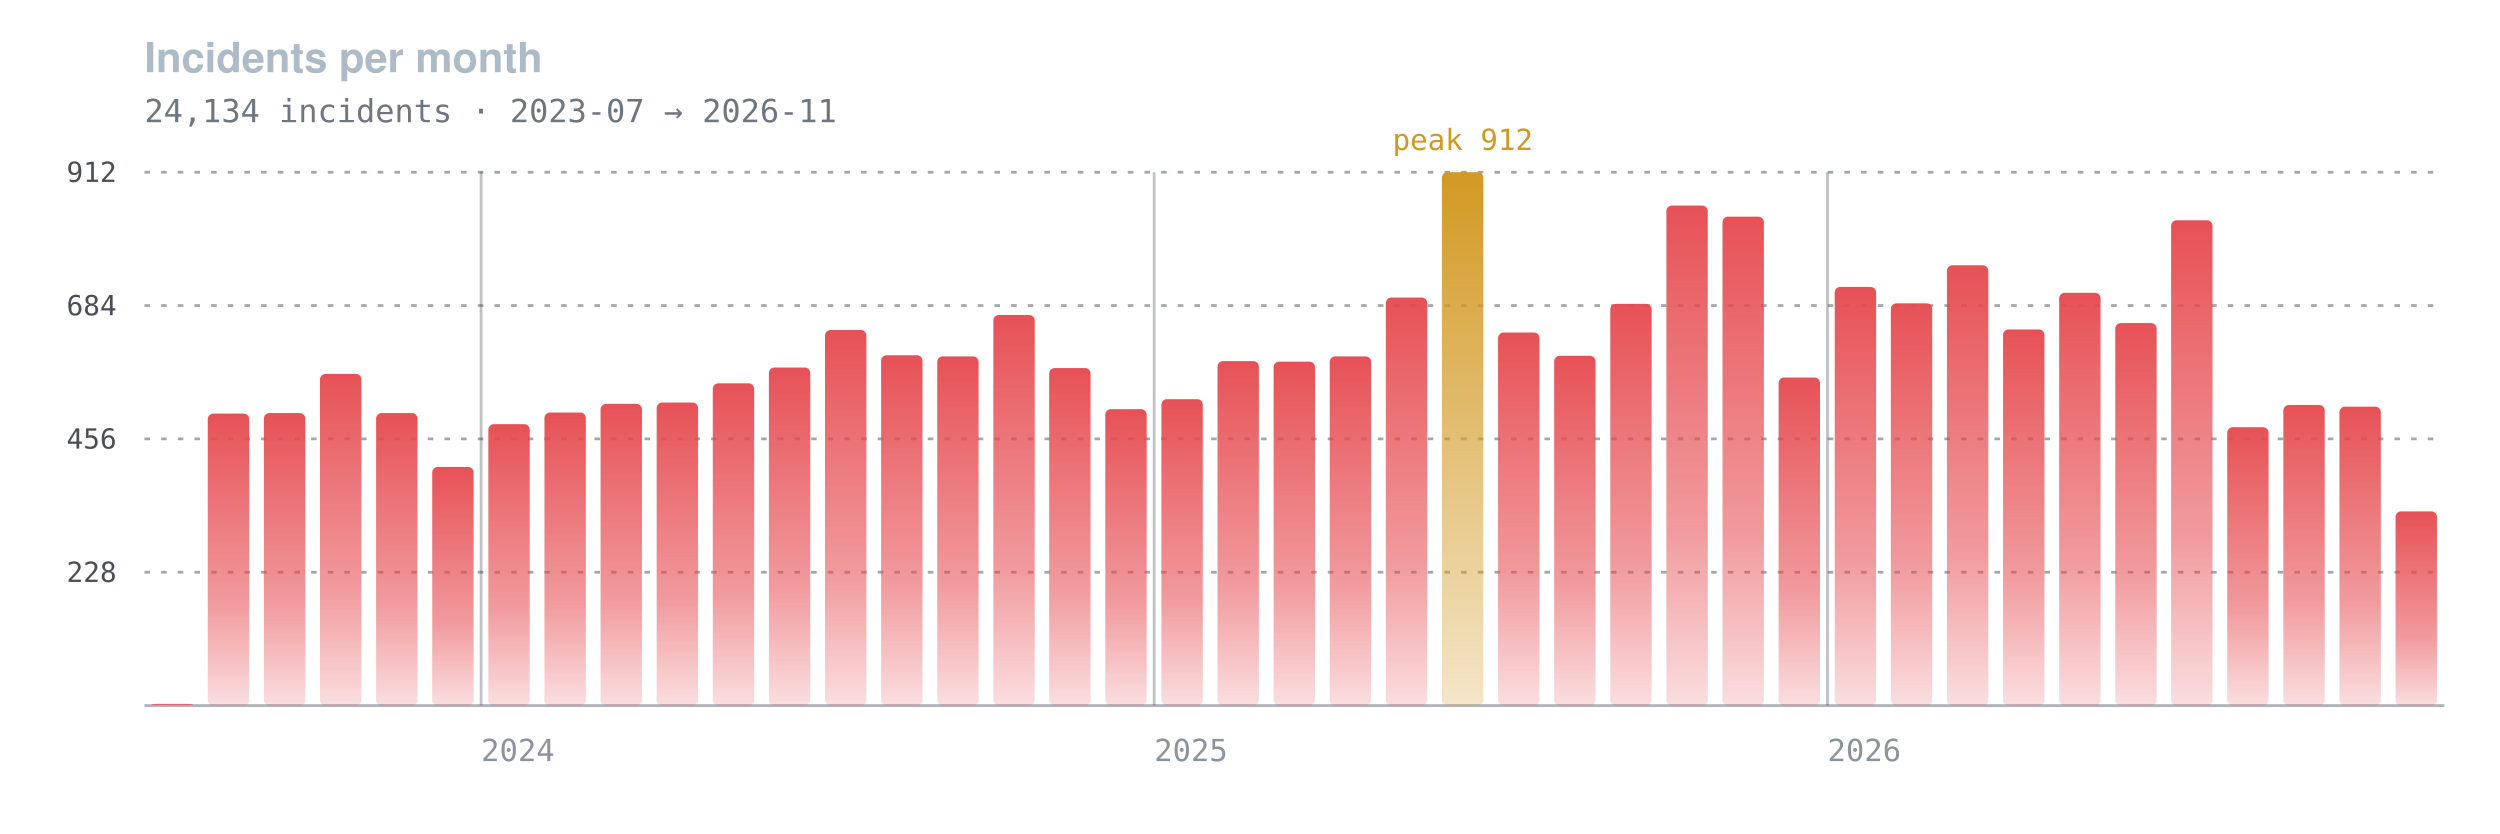
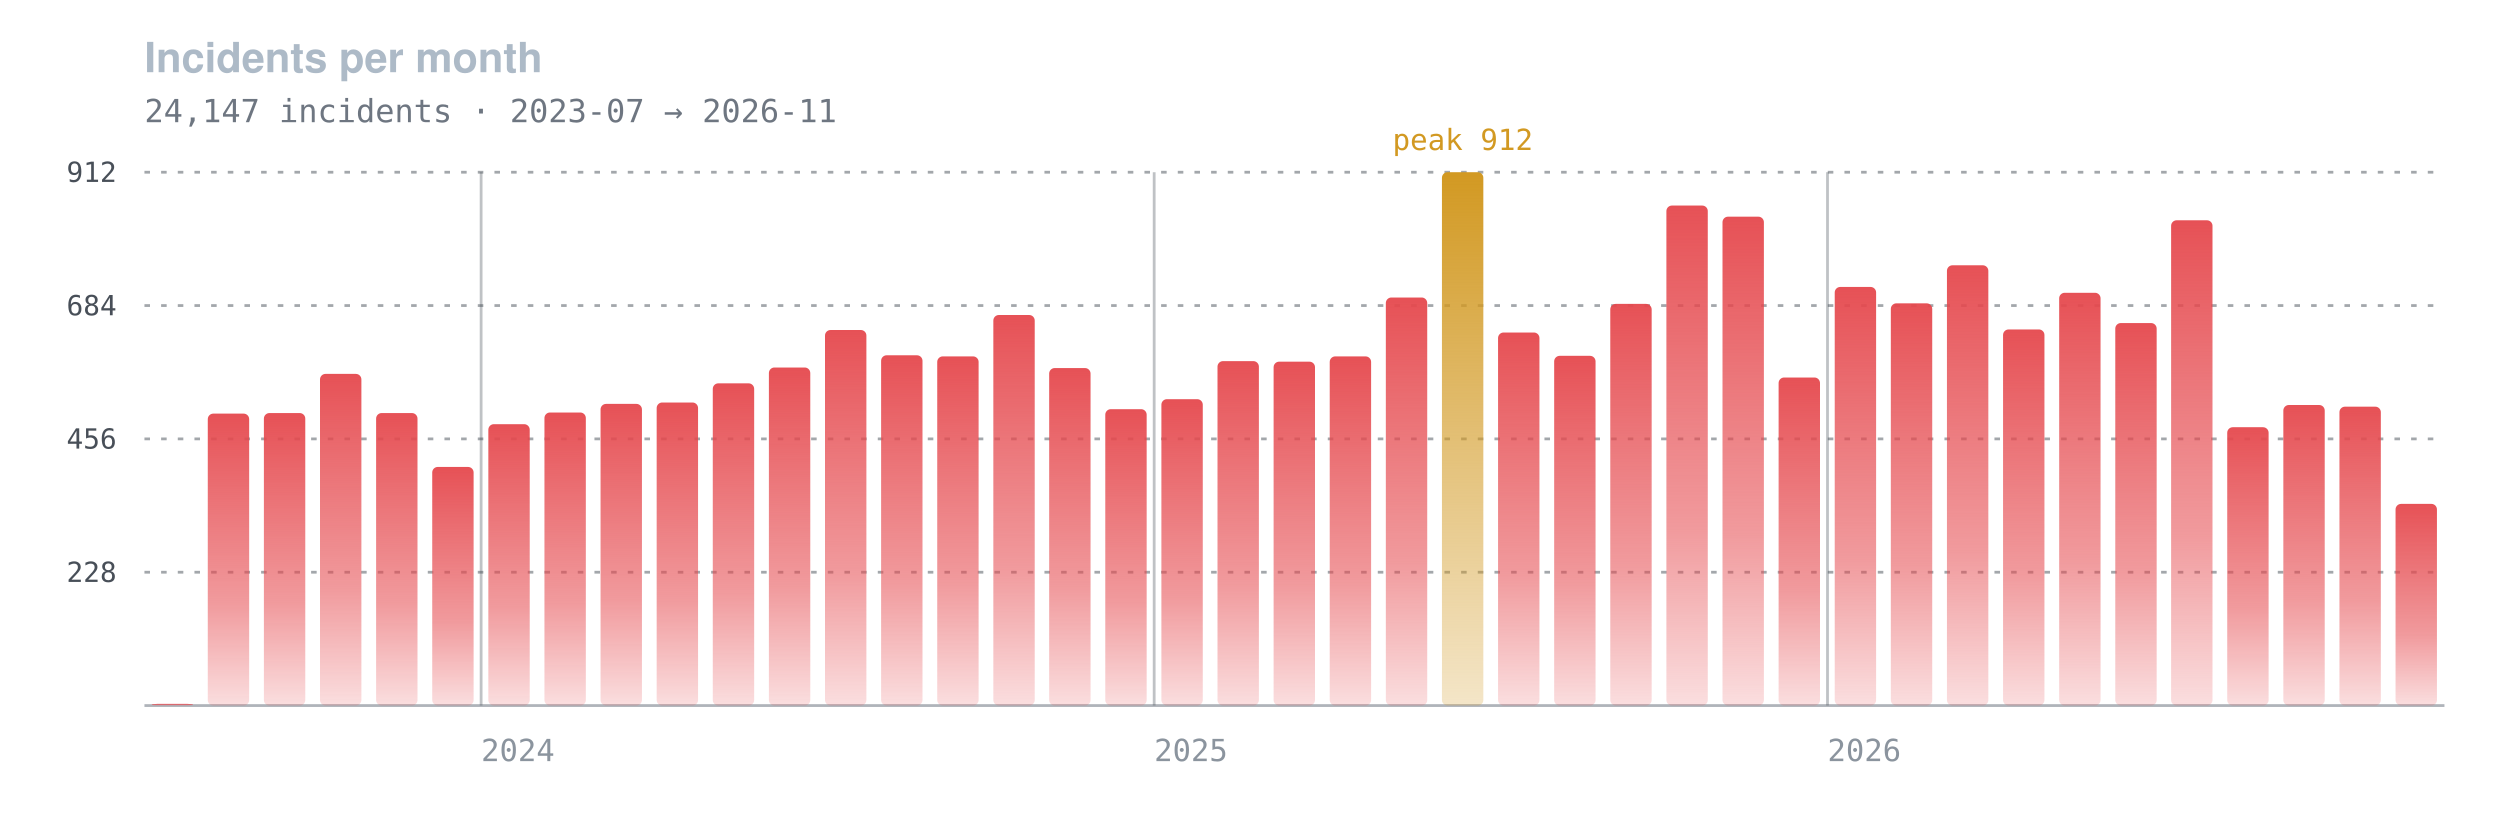
<svg xmlns="http://www.w3.org/2000/svg" viewBox="0 0 900 300" width="900" height="300" role="img">
  <defs>
    <linearGradient id="bg" x1="0" y1="0" x2="0" y2="1">
      <stop offset="0%" stop-color="#e5484d" stop-opacity="0.95" />
      <stop offset="65%" stop-color="#e5484d" stop-opacity="0.55" />
      <stop offset="100%" stop-color="#e5484d" stop-opacity="0.18" />
    </linearGradient>
    <linearGradient id="pk" x1="0" y1="0" x2="0" y2="1">
      <stop offset="0%" stop-color="#d29922" stop-opacity="1" />
      <stop offset="100%" stop-color="#d29922" stop-opacity="0.25" />
    </linearGradient>
  </defs>
  <text x="52" y="26" fill="#adbac7" font-size="15" font-family="-apple-system,BlinkMacSystemFont,Segoe UI,Helvetica,Arial,sans-serif" font-weight="600">Incidents per month</text>
-   <text x="52" y="44" fill="#6e7681" font-size="11.5" font-family="ui-monospace,SFMono-Regular,Menlo,Consolas,monospace">24,134 incidents · 2023-07 → 2026-11</text>
+   <text x="52" y="44" fill="#6e7681" font-size="11.5" font-family="ui-monospace,SFMono-Regular,Menlo,Consolas,monospace">24,147 incidents · 2023-07 → 2026-11</text>
  <line x1="52" y1="206.0" x2="880" y2="206.0" stroke="#484f58" stroke-width="1" stroke-dasharray="2 4" opacity="0.5" />
  <text x="42" y="209.5" fill="#484f58" font-size="10" font-family="ui-monospace,SFMono-Regular,Menlo,Consolas,monospace" text-anchor="end">228</text>
  <line x1="52" y1="158.0" x2="880" y2="158.0" stroke="#484f58" stroke-width="1" stroke-dasharray="2 4" opacity="0.5" />
  <text x="42" y="161.5" fill="#484f58" font-size="10" font-family="ui-monospace,SFMono-Regular,Menlo,Consolas,monospace" text-anchor="end">456</text>
  <line x1="52" y1="110.0" x2="880" y2="110.0" stroke="#484f58" stroke-width="1" stroke-dasharray="2 4" opacity="0.5" />
  <text x="42" y="113.5" fill="#484f58" font-size="10" font-family="ui-monospace,SFMono-Regular,Menlo,Consolas,monospace" text-anchor="end">684</text>
  <line x1="52" y1="62.0" x2="880" y2="62.0" stroke="#484f58" stroke-width="1" stroke-dasharray="2 4" opacity="0.5" />
  <text x="42" y="65.5" fill="#484f58" font-size="10" font-family="ui-monospace,SFMono-Regular,Menlo,Consolas,monospace" text-anchor="end">912</text>
  <line x1="52" y1="254" x2="880" y2="254" stroke="#6e7681" stroke-width="1" opacity="0.55" />
  <rect x="54.6" y="253.4" width="14.9" height="0.6" rx="2" fill="url(#bg)" />
  <rect x="74.8" y="148.9" width="14.9" height="105.1" rx="2" fill="url(#bg)" />
  <rect x="95.0" y="148.7" width="14.9" height="105.3" rx="2" fill="url(#bg)" />
  <rect x="115.2" y="134.6" width="14.9" height="119.4" rx="2" fill="url(#bg)" />
  <rect x="135.4" y="148.7" width="14.9" height="105.3" rx="2" fill="url(#bg)" />
  <rect x="155.6" y="168.1" width="14.9" height="85.9" rx="2" fill="url(#bg)" />
  <rect x="175.8" y="152.7" width="14.9" height="101.3" rx="2" fill="url(#bg)" />
  <line x1="173.2" y1="62" x2="173.2" y2="254" stroke="#484f58" stroke-width="1" opacity="0.35" />
  <text x="173.2" y="274" fill="#8b949e" font-size="11" font-family="ui-monospace,SFMono-Regular,Menlo,Consolas,monospace">2024</text>
  <rect x="196.0" y="148.5" width="14.9" height="105.5" rx="2" fill="url(#bg)" />
  <rect x="216.2" y="145.4" width="14.9" height="108.6" rx="2" fill="url(#bg)" />
  <rect x="236.4" y="144.9" width="14.9" height="109.1" rx="2" fill="url(#bg)" />
  <rect x="256.6" y="138.0" width="14.9" height="116.0" rx="2" fill="url(#bg)" />
  <rect x="276.8" y="132.3" width="14.9" height="121.7" rx="2" fill="url(#bg)" />
  <rect x="297.0" y="118.8" width="14.9" height="135.2" rx="2" fill="url(#bg)" />
  <rect x="317.2" y="127.9" width="14.9" height="126.1" rx="2" fill="url(#bg)" />
  <rect x="337.4" y="128.3" width="14.9" height="125.7" rx="2" fill="url(#bg)" />
  <rect x="357.6" y="113.4" width="14.9" height="140.6" rx="2" fill="url(#bg)" />
  <rect x="377.7" y="132.5" width="14.9" height="121.5" rx="2" fill="url(#bg)" />
  <rect x="397.9" y="147.3" width="14.9" height="106.7" rx="2" fill="url(#bg)" />
  <rect x="418.1" y="143.7" width="14.9" height="110.3" rx="2" fill="url(#bg)" />
  <line x1="415.5" y1="62" x2="415.5" y2="254" stroke="#484f58" stroke-width="1" opacity="0.35" />
  <text x="415.5" y="274" fill="#8b949e" font-size="11" font-family="ui-monospace,SFMono-Regular,Menlo,Consolas,monospace">2025</text>
  <rect x="438.3" y="130.0" width="14.9" height="124.0" rx="2" fill="url(#bg)" />
  <rect x="458.5" y="130.2" width="14.9" height="123.8" rx="2" fill="url(#bg)" />
  <rect x="478.7" y="128.3" width="14.9" height="125.7" rx="2" fill="url(#bg)" />
  <rect x="498.9" y="107.1" width="14.9" height="146.9" rx="2" fill="url(#bg)" />
  <rect x="519.1" y="62.0" width="14.9" height="192.0" rx="2" fill="url(#pk)" />
  <rect x="539.3" y="119.7" width="14.9" height="134.3" rx="2" fill="url(#bg)" />
  <rect x="559.5" y="128.1" width="14.9" height="125.9" rx="2" fill="url(#bg)" />
  <rect x="579.7" y="109.4" width="14.9" height="144.6" rx="2" fill="url(#bg)" />
  <rect x="599.9" y="74.0" width="14.9" height="180.0" rx="2" fill="url(#bg)" />
  <rect x="620.1" y="78.0" width="14.9" height="176.0" rx="2" fill="url(#bg)" />
  <rect x="640.3" y="135.9" width="14.9" height="118.1" rx="2" fill="url(#bg)" />
  <rect x="660.5" y="103.3" width="14.9" height="150.7" rx="2" fill="url(#bg)" />
  <line x1="657.9" y1="62" x2="657.9" y2="254" stroke="#484f58" stroke-width="1" opacity="0.35" />
  <text x="657.9" y="274" fill="#8b949e" font-size="11" font-family="ui-monospace,SFMono-Regular,Menlo,Consolas,monospace">2026</text>
  <rect x="680.7" y="109.2" width="14.9" height="144.8" rx="2" fill="url(#bg)" />
  <rect x="700.9" y="95.5" width="14.9" height="158.5" rx="2" fill="url(#bg)" />
  <rect x="721.1" y="118.6" width="14.9" height="135.4" rx="2" fill="url(#bg)" />
  <rect x="741.3" y="105.4" width="14.9" height="148.6" rx="2" fill="url(#bg)" />
  <rect x="761.5" y="116.3" width="14.9" height="137.7" rx="2" fill="url(#bg)" />
  <rect x="781.6" y="79.3" width="14.9" height="174.7" rx="2" fill="url(#bg)" />
  <rect x="801.8" y="153.8" width="14.9" height="100.2" rx="2" fill="url(#bg)" />
  <rect x="822.0" y="145.8" width="14.9" height="108.2" rx="2" fill="url(#bg)" />
  <rect x="842.2" y="146.4" width="14.9" height="107.6" rx="2" fill="url(#bg)" />
-   <rect x="862.4" y="184.1" width="14.9" height="69.9" rx="2" fill="url(#bg)" />
+   <rect x="862.4" y="181.4" width="14.9" height="72.6" rx="2" fill="url(#bg)" />
  <text x="526.6" y="54.0" fill="#d29922" font-size="10.5" font-family="ui-monospace,SFMono-Regular,Menlo,Consolas,monospace" text-anchor="middle">peak 912</text>
</svg>
